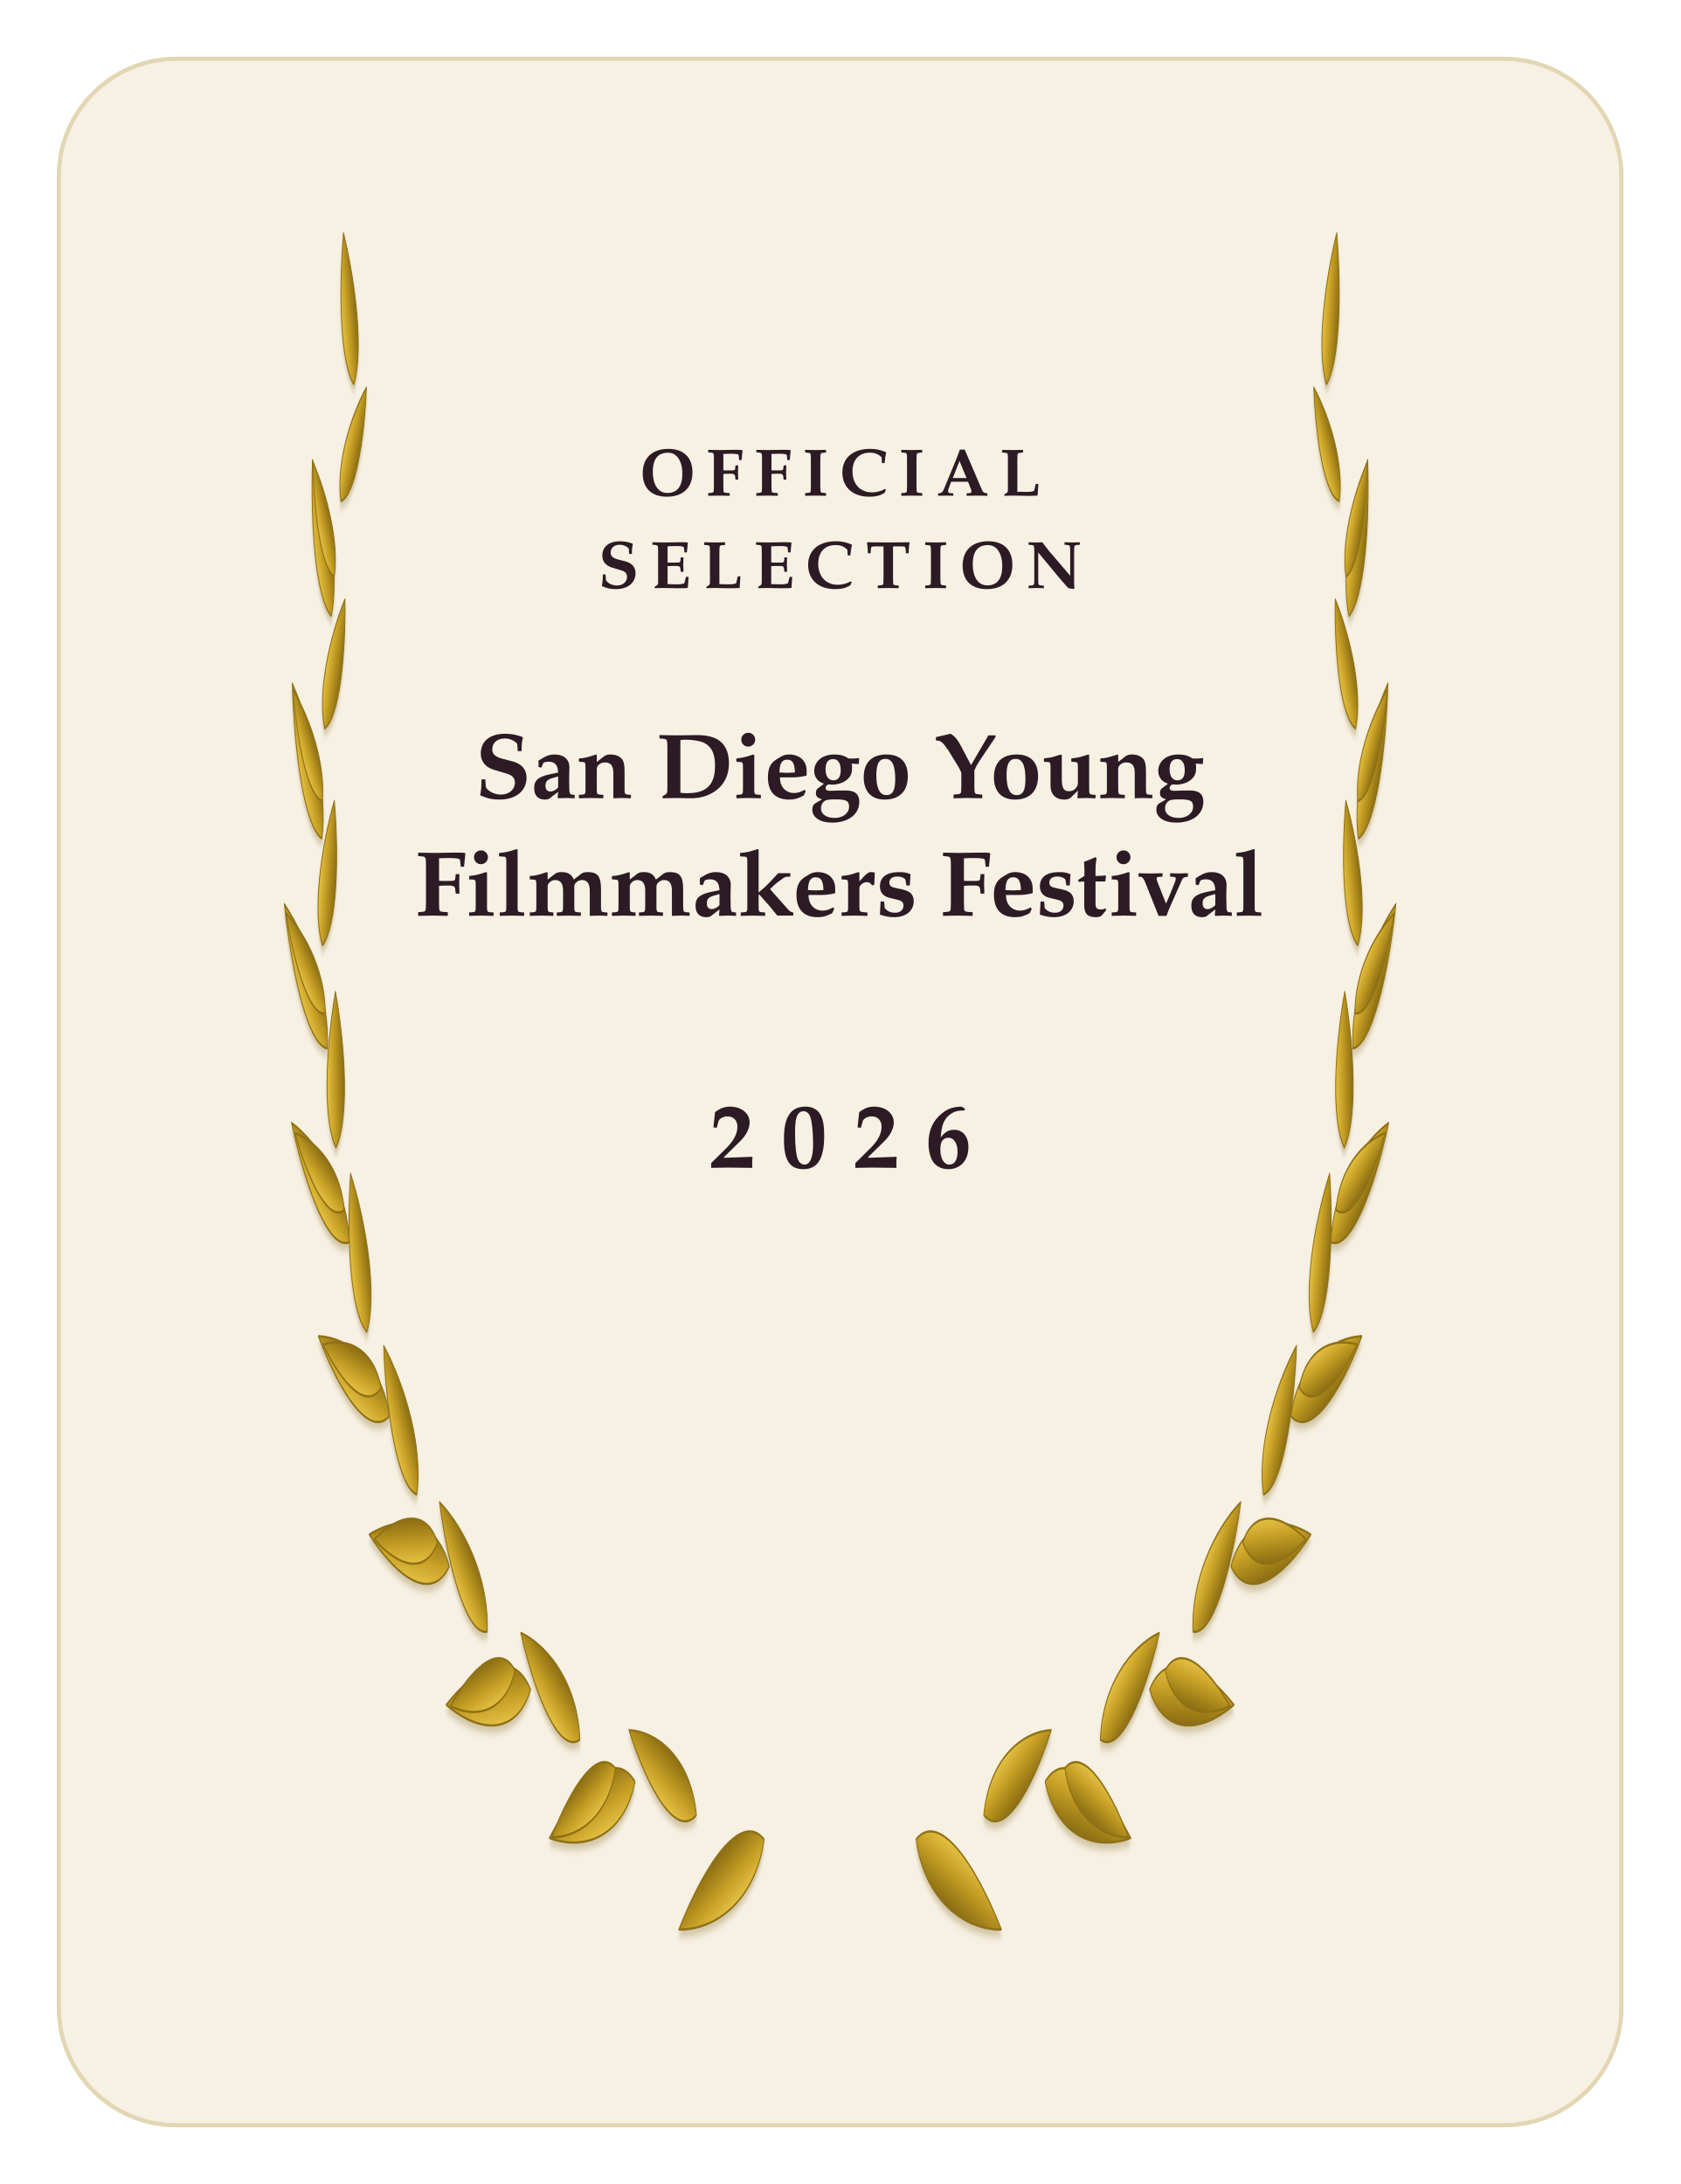
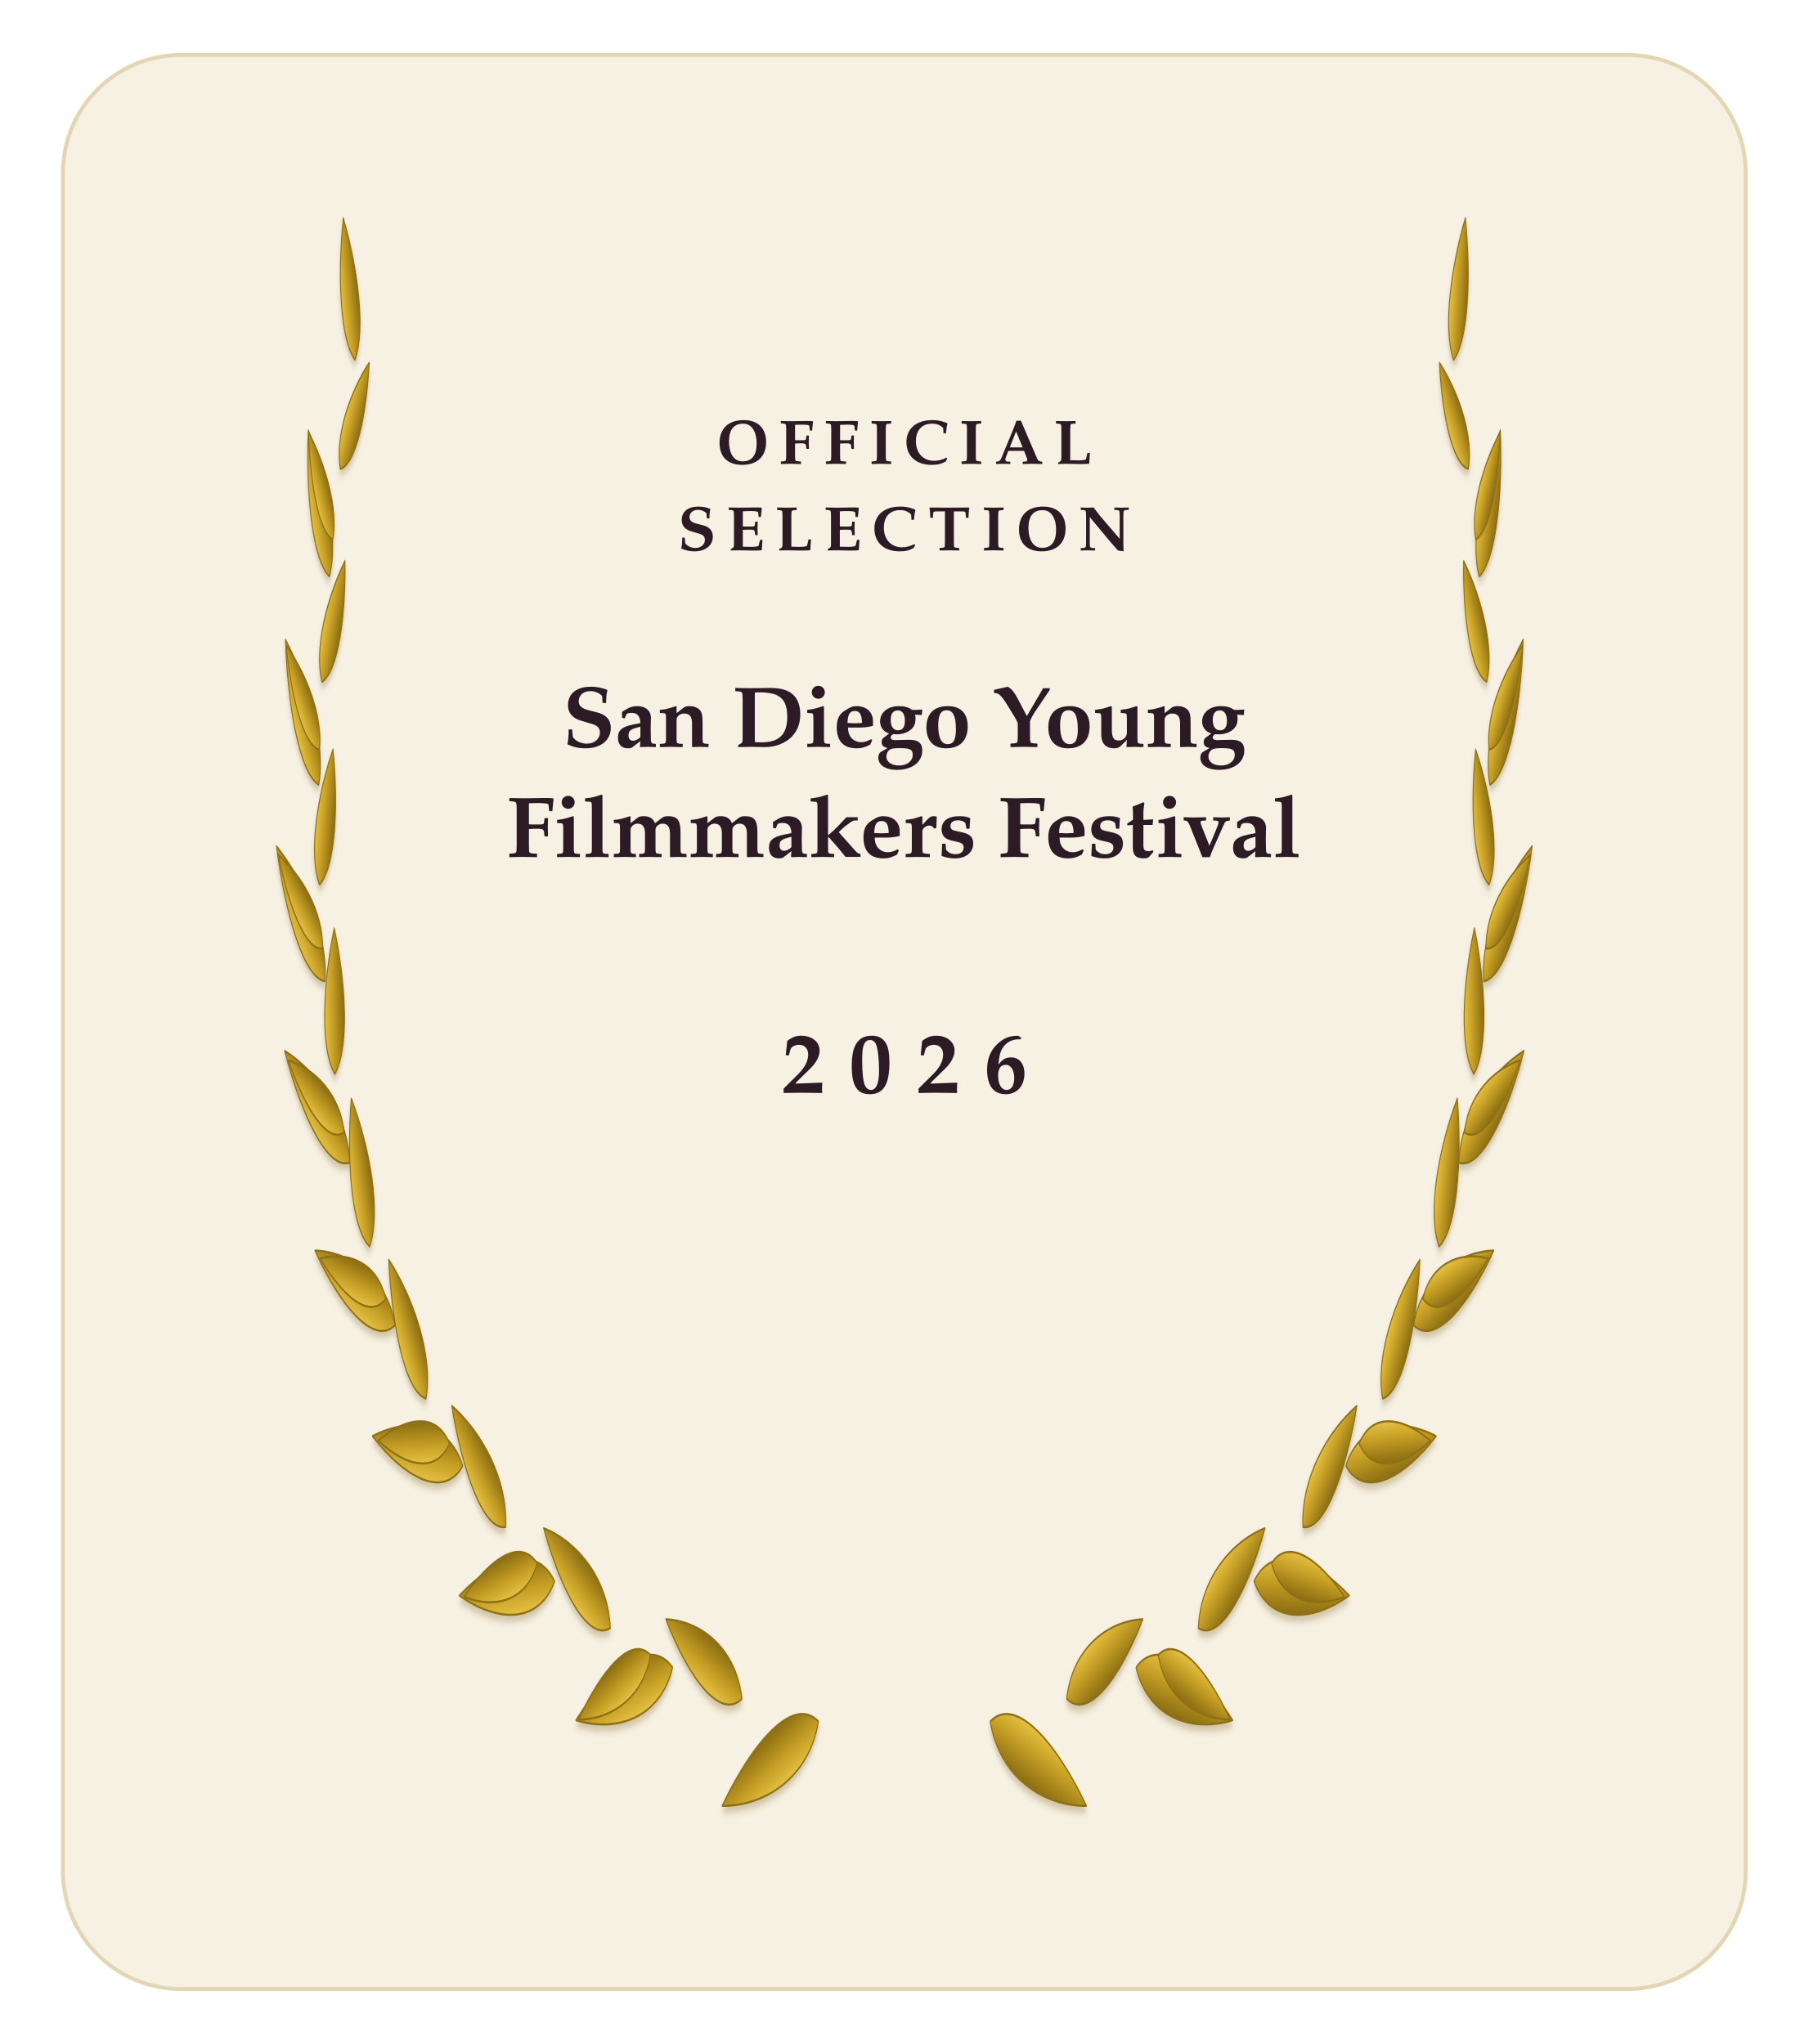
- <svg xmlns="http://www.w3.org/2000/svg" class="festival-laurel-badge" viewBox="0 0 400 520" width="400" height="520" role="img" aria-label="Official Selection, San Diego Young Filmmakers Festival, 2026">
+ <svg xmlns="http://www.w3.org/2000/svg" class="festival-laurel-badge" viewBox="0 0 460 520" width="460" height="520" role="img" aria-label="Official Selection, San Diego Young Filmmakers Festival, 2026">
  <defs>
    <linearGradient id="sdyff-gold" x1="0" y1="0" x2="0.15" y2="1">
      <stop offset="0%" stop-color="#E8C547" />
      <stop offset="42%" stop-color="#C9A227" />
      <stop offset="100%" stop-color="#8E6F12" />
    </linearGradient>
    <linearGradient id="sdyff-stem" x1="0" y1="0" x2="1" y2="1">
      <stop offset="0%" stop-color="#D4B03A" />
      <stop offset="100%" stop-color="#8E6F12" />
    </linearGradient>
    <filter id="sdyff-shadow" x="-8%" y="-8%" width="116%" height="116%">
      <feDropShadow dx="0" dy="1" stdDeviation="0.6" flood-color="#6B5410" flood-opacity="0.28" />
    </filter>
  </defs>
  <style>
    .fl-kicker {
      font-family: "Playfair Display SC", "Playfair Display", Palatino, "Palatino Linotype", Georgia, serif;
      font-size: 16px;
      font-weight: 600;
      letter-spacing: 0.16em;
      fill: #2C1B24;
    }
    .fl-name {
      font-family: "Playfair Display", Palatino, "Palatino Linotype", Georgia, serif;
      font-size: 22px;
      font-weight: 600;
      fill: #2C1B24;
    }
    .fl-year {
      font-family: "Playfair Display", Palatino, "Palatino Linotype", Georgia, serif;
      font-size: 22px;
      font-weight: 600;
      letter-spacing: 0.28em;
      fill: #2C1B24;
    }
  </style>
-   <rect x="14" y="14" width="372" height="492" rx="28" ry="28" fill="#F7F1E4" stroke="#E3D6B3" stroke-width="1" />
-   <g transform="translate(200, 270) scale(0.58, 1.52) translate(-280, -160)">
+   <rect x="16" y="14" width="428" height="492" rx="30" ry="30" fill="#F7F1E4" stroke="#E3D6B3" stroke-width="1" />
+   <g transform="translate(230, 270) scale(0.70, 1.52) translate(-280, -160)">
    <g fill="url(#sdyff-gold)" stroke="#8E6F12" stroke-width="0.35" stroke-linejoin="round" filter="url(#sdyff-shadow)">
      <path transform="translate(248.81 270.49) rotate(-202.00)" d="M0,0 C6.79,-7.46 23.39,-5.84 37.72,0 C23.39,5.84 6.79,7.46 0,0 Z" />
      <path transform="translate(221.01 266.69) rotate(-154.30)" d="M0,0 C5.52,-6.72 19.03,-5.26 30.69,0 C19.03,5.26 5.52,6.72 0,0 Z" />
      <path transform="translate(195.82 261.46) rotate(-194.10)" d="M0,0 C6.52,-7.16 22.45,-5.60 36.21,0 C22.45,5.60 6.52,7.16 0,0 Z" />
      <path transform="translate(187.73 259.34) rotate(-202.53)" d="M0,0 C5.08,-5.73 17.51,-4.48 28.24,0 C17.51,4.48 5.08,5.73 0,0 Z" />
      <path transform="translate(173.16 254.88) rotate(-145.34)" d="M0,0 C5.30,-6.45 18.25,-5.05 29.43,0 C18.25,5.05 5.30,6.45 0,0 Z" />
      <path transform="translate(152.96 247.02) rotate(-183.96)" d="M0,0 C6.25,-6.86 21.51,-5.37 34.70,0 C21.51,5.37 6.25,6.86 0,0 Z" />
      <path transform="translate(146.55 244.02) rotate(-191.96)" d="M0,0 C4.87,-5.49 16.78,-4.29 27.06,0 C16.78,4.29 4.87,5.49 0,0 Z" />
      <path transform="translate(135.12 237.95) rotate(-133.95)" d="M0,0 C5.07,-6.17 17.47,-4.83 28.18,0 C17.47,4.83 5.07,6.17 0,0 Z" />
      <path transform="translate(119.56 227.74) rotate(-171.33)" d="M0,0 C5.97,-6.56 20.57,-5.13 33.18,0 C20.57,5.13 5.97,6.56 0,0 Z" />
      <path transform="translate(114.72 223.97) rotate(-178.92)" d="M0,0 C4.66,-5.25 16.05,-4.11 25.88,0 C16.05,4.11 4.66,5.25 0,0 Z" />
      <path transform="translate(106.21 216.46) rotate(-120.20)" d="M0,0 C4.85,-5.90 16.69,-4.62 26.92,0 C16.69,4.62 4.85,5.90 0,0 Z" />
      <path transform="translate(94.96 204.19) rotate(-156.71)" d="M0,0 C5.70,-6.26 19.63,-4.90 31.67,0 C19.63,4.90 5.70,6.26 0,0 Z" />
      <path transform="translate(91.56 199.75) rotate(-164.09)" d="M0,0 C4.45,-5.01 15.31,-3.92 24.70,0 C15.31,3.92 4.45,5.01 0,0 Z" />
      <path transform="translate(85.75 191.00) rotate(-105.11)" d="M0,0 C4.62,-5.62 15.91,-4.40 25.66,0 C15.91,4.40 4.62,5.62 0,0 Z" />
      <path transform="translate(78.48 176.96) rotate(-141.63)" d="M0,0 C5.43,-5.96 18.69,-4.67 30.15,0 C18.69,4.67 5.43,5.96 0,0 Z" />
      <path transform="translate(76.42 171.93) rotate(-149.12)" d="M0,0 C4.23,-4.77 14.58,-3.73 23.52,0 C14.58,3.73 4.23,4.77 0,0 Z" />
      <path transform="translate(73.08 162.13) rotate(-90.50)" d="M0,0 C4.39,-5.35 15.13,-4.18 24.40,0 C15.13,4.18 4.39,5.35 0,0 Z" />
      <path transform="translate(69.46 146.60) rotate(-127.87)" d="M0,0 C5.15,-5.66 17.76,-4.43 28.64,0 C17.76,4.43 5.15,5.66 0,0 Z" />
      <path transform="translate(68.61 141.10) rotate(-135.73)" d="M0,0 C4.02,-4.53 13.85,-3.54 22.34,0 C13.85,3.54 4.02,4.53 0,0 Z" />
      <path transform="translate(67.53 130.44) rotate(-77.84)" d="M0,0 C4.17,-5.07 14.35,-3.97 23.15,0 C14.35,3.97 4.17,5.07 0,0 Z" />
      <path transform="translate(67.22 113.71) rotate(-116.43)" d="M0,0 C4.88,-5.36 16.82,-4.20 27.12,0 C16.82,4.20 4.88,5.36 0,0 Z" />
      <path transform="translate(67.47 107.83) rotate(-124.71)" d="M0,0 C3.81,-4.29 13.12,-3.36 21.16,0 C13.12,3.36 3.81,4.29 0,0 Z" />
      <path transform="translate(68.43 96.49) rotate(-67.62)" d="M0,0 C3.94,-4.80 13.57,-3.75 21.89,0 C13.57,3.75 3.94,4.80 0,0 Z" />
      <path transform="translate(71.09 78.85) rotate(-107.35)" d="M0,0 C4.61,-5.06 15.88,-3.96 25.61,0 C15.88,3.96 4.61,5.06 0,0 Z" />
      <path transform="translate(72.33 72.68) rotate(-115.99)" d="M0,0 C3.60,-4.05 12.38,-3.17 19.97,0 C12.38,3.17 3.60,4.05 0,0 Z" />
      <path transform="translate(75.11 60.86) rotate(-59.55)" d="M0,0 C3.71,-4.52 12.79,-3.54 20.63,0 C12.79,3.54 3.71,4.52 0,0 Z" />
      <path transform="translate(80.41 42.59) rotate(-100.18)" d="M0,0 C4.34,-4.76 14.94,-3.73 24.09,0 C14.94,3.73 4.34,4.76 0,0 Z" />
      <path transform="translate(311.19 270.49) rotate(22.00)" d="M0,0 C6.79,-7.46 23.39,-5.84 37.72,0 C23.39,5.84 6.79,7.46 0,0 Z" />
      <path transform="translate(338.99 266.69) rotate(-25.70)" d="M0,0 C5.52,-6.72 19.03,-5.26 30.69,0 C19.03,5.26 5.52,6.72 0,0 Z" />
      <path transform="translate(364.18 261.46) rotate(14.10)" d="M0,0 C6.52,-7.16 22.45,-5.60 36.21,0 C22.45,5.60 6.52,7.16 0,0 Z" />
      <path transform="translate(372.27 259.34) rotate(22.53)" d="M0,0 C5.08,-5.73 17.51,-4.48 28.24,0 C17.51,4.48 5.08,5.73 0,0 Z" />
      <path transform="translate(386.84 254.88) rotate(-34.66)" d="M0,0 C5.30,-6.45 18.25,-5.05 29.43,0 C18.25,5.05 5.30,6.45 0,0 Z" />
      <path transform="translate(407.04 247.02) rotate(3.96)" d="M0,0 C6.25,-6.86 21.51,-5.37 34.70,0 C21.51,5.37 6.25,6.86 0,0 Z" />
      <path transform="translate(413.45 244.02) rotate(11.96)" d="M0,0 C4.87,-5.49 16.78,-4.29 27.06,0 C16.78,4.29 4.87,5.49 0,0 Z" />
      <path transform="translate(424.88 237.95) rotate(-46.05)" d="M0,0 C5.07,-6.17 17.47,-4.83 28.18,0 C17.47,4.83 5.07,6.17 0,0 Z" />
      <path transform="translate(440.44 227.74) rotate(-8.67)" d="M0,0 C5.97,-6.56 20.57,-5.13 33.18,0 C20.57,5.13 5.97,6.56 0,0 Z" />
      <path transform="translate(445.28 223.97) rotate(-1.08)" d="M0,0 C4.66,-5.25 16.05,-4.11 25.88,0 C16.05,4.11 4.66,5.25 0,0 Z" />
      <path transform="translate(453.79 216.46) rotate(-59.80)" d="M0,0 C4.85,-5.90 16.69,-4.62 26.92,0 C16.69,4.62 4.85,5.90 0,0 Z" />
      <path transform="translate(465.04 204.19) rotate(-23.29)" d="M0,0 C5.70,-6.26 19.63,-4.90 31.67,0 C19.63,4.90 5.70,6.26 0,0 Z" />
      <path transform="translate(468.44 199.75) rotate(-15.91)" d="M0,0 C4.45,-5.01 15.31,-3.92 24.70,0 C15.31,3.92 4.45,5.01 0,0 Z" />
      <path transform="translate(474.25 191.00) rotate(-74.89)" d="M0,0 C4.62,-5.62 15.91,-4.40 25.66,0 C15.91,4.40 4.62,5.62 0,0 Z" />
      <path transform="translate(481.52 176.96) rotate(-38.37)" d="M0,0 C5.43,-5.96 18.69,-4.67 30.15,0 C18.69,4.67 5.43,5.96 0,0 Z" />
      <path transform="translate(483.58 171.93) rotate(-30.88)" d="M0,0 C4.23,-4.77 14.58,-3.73 23.52,0 C14.58,3.73 4.23,4.77 0,0 Z" />
      <path transform="translate(486.92 162.13) rotate(-89.50)" d="M0,0 C4.39,-5.35 15.13,-4.18 24.40,0 C15.13,4.18 4.39,5.35 0,0 Z" />
      <path transform="translate(490.54 146.60) rotate(-52.13)" d="M0,0 C5.15,-5.66 17.76,-4.43 28.64,0 C17.76,4.43 5.15,5.66 0,0 Z" />
      <path transform="translate(491.39 141.10) rotate(-44.27)" d="M0,0 C4.02,-4.53 13.85,-3.54 22.34,0 C13.85,3.54 4.02,4.53 0,0 Z" />
      <path transform="translate(492.47 130.44) rotate(-102.16)" d="M0,0 C4.17,-5.07 14.35,-3.97 23.15,0 C14.35,3.97 4.17,5.07 0,0 Z" />
      <path transform="translate(492.78 113.71) rotate(-63.57)" d="M0,0 C4.88,-5.36 16.82,-4.20 27.12,0 C16.82,4.20 4.88,5.36 0,0 Z" />
      <path transform="translate(492.53 107.83) rotate(-55.29)" d="M0,0 C3.81,-4.29 13.12,-3.36 21.16,0 C13.12,3.36 3.81,4.29 0,0 Z" />
      <path transform="translate(491.57 96.49) rotate(-112.38)" d="M0,0 C3.94,-4.80 13.57,-3.75 21.89,0 C13.57,3.75 3.94,4.80 0,0 Z" />
      <path transform="translate(488.91 78.85) rotate(-72.65)" d="M0,0 C4.61,-5.06 15.88,-3.96 25.61,0 C15.88,3.96 4.61,5.06 0,0 Z" />
      <path transform="translate(487.67 72.68) rotate(-64.01)" d="M0,0 C3.60,-4.05 12.38,-3.17 19.97,0 C12.38,3.17 3.60,4.05 0,0 Z" />
      <path transform="translate(484.89 60.86) rotate(-120.45)" d="M0,0 C3.71,-4.52 12.79,-3.54 20.63,0 C12.79,3.54 3.71,4.52 0,0 Z" />
      <path transform="translate(479.59 42.59) rotate(-79.82)" d="M0,0 C4.34,-4.76 14.94,-3.73 24.09,0 C14.94,3.73 4.34,4.76 0,0 Z" />
    </g>
  </g>
-   <text x="200" y="118" text-anchor="middle" class="fl-kicker">OFFICIAL</text>
-   <text x="200" y="140" text-anchor="middle" class="fl-kicker">SELECTION</text>
-   <text x="200" y="190" text-anchor="middle" class="fl-name">San Diego Young</text>
-   <text x="200" y="218" text-anchor="middle" class="fl-name">Filmmakers Festival</text>
-   <text x="200" y="278" text-anchor="middle" class="fl-year">2026</text>
+   <text x="230" y="118" text-anchor="middle" class="fl-kicker">OFFICIAL</text>
+   <text x="230" y="140" text-anchor="middle" class="fl-kicker">SELECTION</text>
+   <text x="230" y="190" text-anchor="middle" class="fl-name">San Diego Young</text>
+   <text x="230" y="218" text-anchor="middle" class="fl-name">Filmmakers Festival</text>
+   <text x="230" y="278" text-anchor="middle" class="fl-year">2026</text>
</svg>
